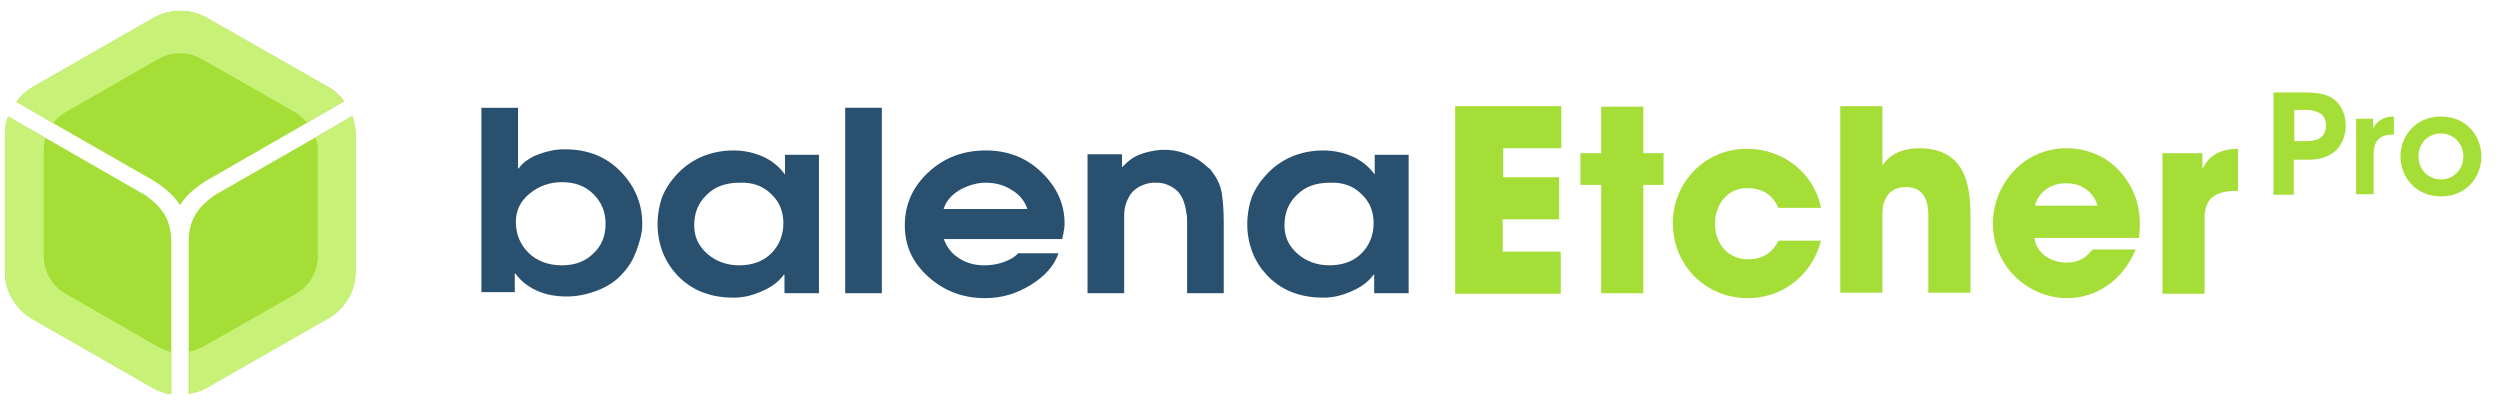
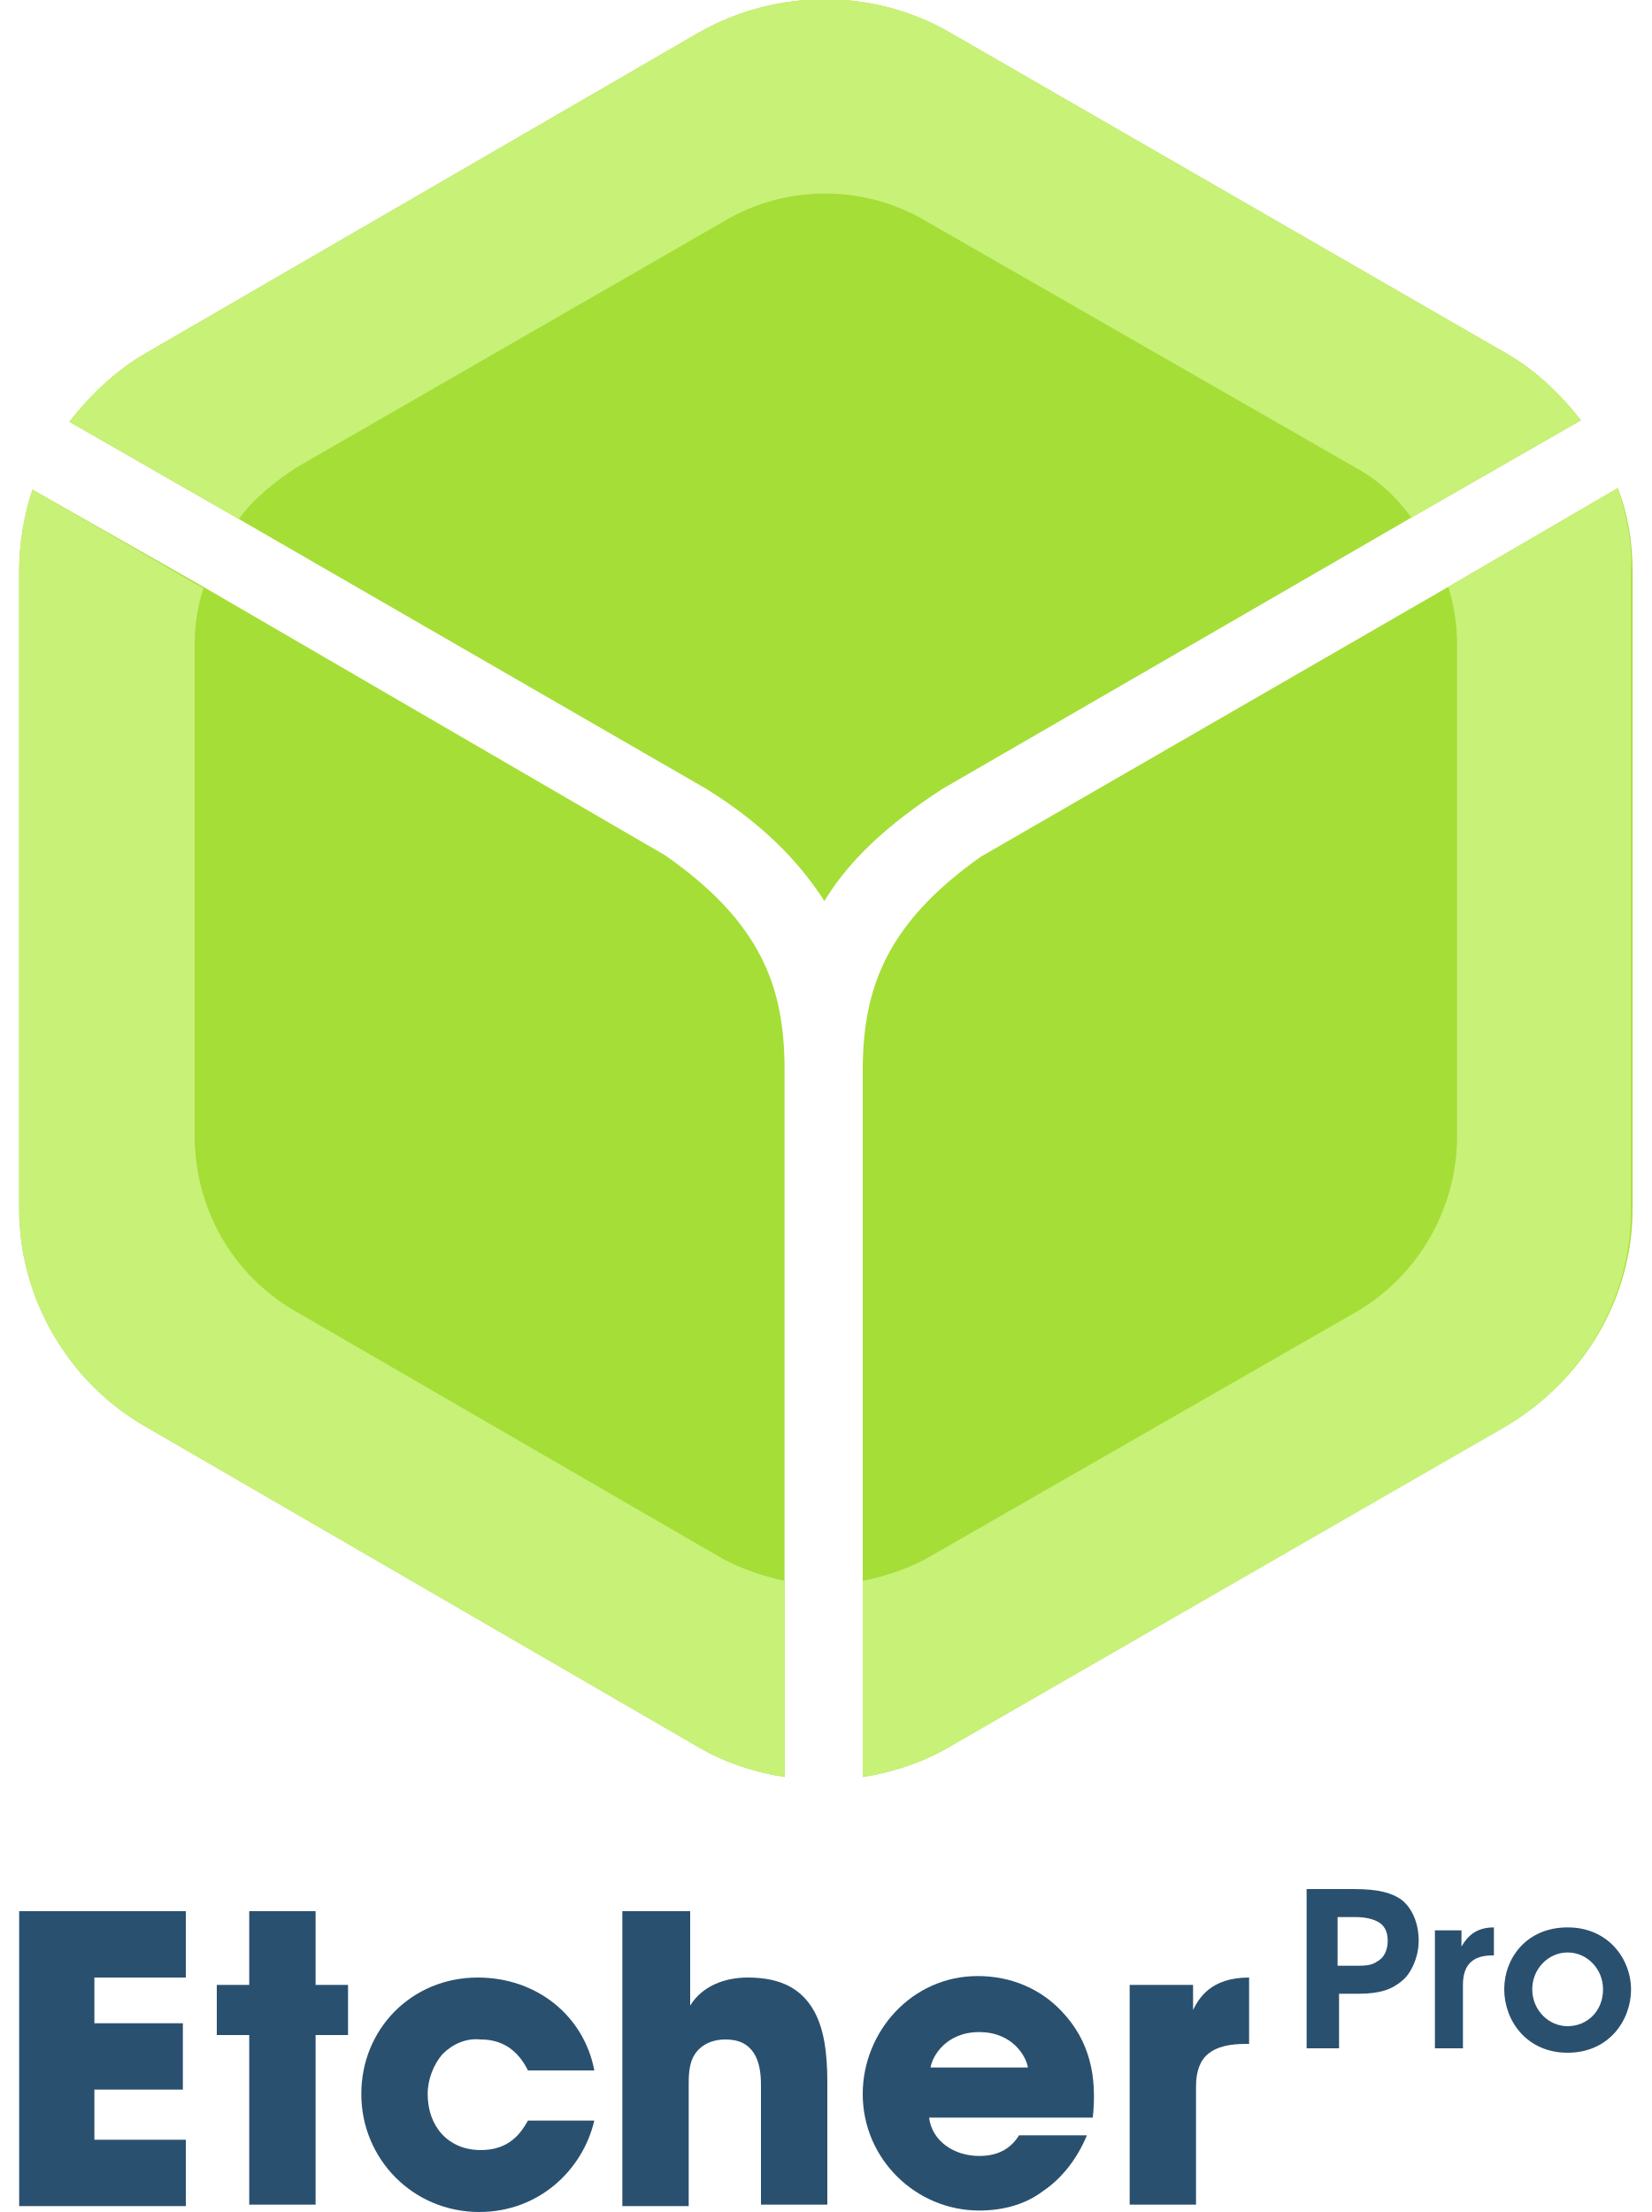
- <svg xmlns="http://www.w3.org/2000/svg" version="1.1" id="Ebene_1" x="0px" y="0px" viewBox="0 0 457 74" style="enable-background:new 0 0 457 74;" xml:space="preserve">
+ <svg xmlns="http://www.w3.org/2000/svg" version="1.1" id="Layer_1" x="0px" y="0px" viewBox="0 0 112 150" style="enable-background:new 0 0 112 150;" xml:space="preserve">
  <style type="text/css">
- 	.st0{fill:#2A506F;}
- 	.st1{fill-rule:evenodd;clip-rule:evenodd;fill:#A5DE37;}
- 	.st2{fill:#A5DE37;}
- 	.st3{fill:#C8F178;}
+ 	.st0{fill:#A5DE37;}
+ 	.st1{fill:#C8F178;}
+ 	.st2{fill-rule:evenodd;clip-rule:evenodd;fill:#2A506F;}
+ 	.st3{fill:#2A506F;}
</style>
  <g>
-     <path class="st0" d="M88,19.7h6.7v11.1h0.1c0.7-1,1.7-1.7,2.9-2.3c1.2-0.5,2.5-0.9,3.8-1.1c0.3,0,0.7-0.1,1-0.1c0.3,0,0.6,0,0.9,0   c4.1,0,7.5,1.4,10.1,4.1c2.6,2.7,3.9,5.9,3.9,9.4c0,0.5,0,1.1-0.1,1.6c-0.1,0.6-0.2,1.1-0.4,1.7c-0.3,1.1-0.7,2.2-1.2,3.2   c-0.5,1-1.2,2-1.9,2.7c-1.2,1.4-2.8,2.4-4.6,3.1c-1.8,0.7-3.7,1.1-5.6,1.1c-1.9,0-3.7-0.3-5.3-1c-1.6-0.7-3-1.7-4.1-3.2l-0.1,0v3.4   H88V19.7z M96.8,35.4c-1.7,1.4-2.5,3.1-2.5,5.2c0,2.2,0.8,4.1,2.3,5.6c1.5,1.5,3.6,2.3,6.1,2.3c2.4,0,4.3-0.7,5.8-2.2   c1.5-1.4,2.2-3.2,2.2-5.4c0-2.1-0.7-3.9-2.2-5.4c-1.5-1.5-3.4-2.2-5.8-2.2C100.5,33.3,98.5,34,96.8,35.4z" />
-     <path class="st0" d="M149.6,53.6h-6.2v-3.4h-0.1c-0.8,1.1-1.9,2-3.3,2.7c-1.4,0.7-2.8,1.2-4.3,1.4c-0.3,0-0.6,0.1-0.9,0.1   c-0.3,0-0.6,0-0.9,0c-2.2,0-4.1-0.4-5.8-1.1c-1.7-0.7-3.2-1.8-4.4-3.1c-1.1-1.2-2-2.6-2.6-4.2c-0.6-1.6-0.9-3.3-0.9-5   c0-1.8,0.3-3.4,0.8-4.9c0.6-1.5,1.5-2.9,2.7-4.2c1.4-1.5,3-2.6,4.7-3.3c1.7-0.7,3.6-1.1,5.7-1.1c1.9,0,3.7,0.4,5.3,1.1   c1.6,0.7,3,1.8,4.1,3.3v-3.6h6.2V53.6z M143.2,40.8c0-2.1-0.7-3.9-2.2-5.3c-1.5-1.5-3.4-2.2-5.8-2.1c-2.5,0-4.5,0.7-6,2.2   c-1.6,1.5-2.3,3.4-2.3,5.6c0,2.1,0.8,3.8,2.4,5.2c1.6,1.4,3.6,2.1,5.8,2.1c2.4,0,4.4-0.7,5.9-2.2C142.4,44.9,143.2,43,143.2,40.8   L143.2,40.8z" />
-     <path class="st0" d="M154.5,19.7h6.7v33.9h-6.7V19.7z" />
-     <path class="st0" d="M172.5,43.6c0.5,1.5,1.4,2.7,2.8,3.6c1.4,0.9,2.9,1.3,4.6,1.3c1.3,0,2.5-0.2,3.6-0.6c1.1-0.4,2-0.9,2.6-1.6   l7.4,0c-0.8,2.3-2.5,4.2-5.1,5.8c-2.6,1.6-5.3,2.4-8.3,2.4c-4.1,0-7.5-1.3-10.4-3.9c-2.9-2.6-4.3-5.7-4.3-9.4c0-3.8,1.4-7,4.3-9.7   c2.9-2.7,6.4-4,10.5-4c4,0,7.4,1.3,10.2,4c2.8,2.7,4.2,5.8,4.2,9.3c0,0.4,0,0.8-0.1,1.2c-0.1,0.4-0.1,0.8-0.2,1.1   c0,0.1-0.1,0.2-0.1,0.3c0,0.1,0,0.2,0,0.3H172.5z M187.8,38.2c-0.5-1.5-1.5-2.7-2.9-3.5c-1.4-0.9-3-1.3-4.7-1.3c-0.1,0-0.1,0-0.2,0   c-0.1,0-0.1,0-0.2,0c-1.6,0.1-3.1,0.6-4.5,1.4c-1.4,0.9-2.4,2-2.8,3.4H187.8z" />
-     <path class="st0" d="M198.9,28.2h6.2v2.3h0.1c0.8-0.9,1.8-1.7,3-2.2c1.3-0.5,2.6-0.8,4-0.9c0.1,0,0.2,0,0.3,0c0.1,0,0.2,0,0.3,0   c0.1,0,0.3,0,0.4,0c0.1,0,0.3,0,0.4,0c1.3,0.1,2.6,0.4,3.9,1c1.3,0.5,2.3,1.3,3.3,2.2c0.1,0.1,0.3,0.2,0.4,0.3   c0.1,0.1,0.2,0.2,0.3,0.4c1.1,1.4,1.7,2.8,1.9,4.4s0.3,3.1,0.3,4.8v13.1H217v-12c0-0.4,0-0.8,0-1.2c0-0.4,0-0.9-0.1-1.3   c-0.1-0.7-0.2-1.3-0.4-1.9c-0.2-0.6-0.4-1.2-0.8-1.7c-0.4-0.6-1-1.1-1.8-1.5c-0.8-0.4-1.5-0.6-2.3-0.6c0,0-0.1,0-0.1,0   c-0.1,0-0.1,0-0.2,0c-0.1,0-0.2,0-0.3,0c-0.1,0-0.2,0-0.4,0c-0.8,0.1-1.5,0.3-2.3,0.7c-0.7,0.4-1.3,0.9-1.7,1.5   c-0.3,0.5-0.6,1.1-0.8,1.7c-0.2,0.7-0.3,1.3-0.3,2c0,0.4,0,0.8,0,1.2c0,0.4,0,0.8,0,1.1c0,0.1,0,0.2,0,0.3c0,0.1,0,0.1,0,0.2v11.5   h-6.7V28.2z" />
-     <path class="st0" d="M257.4,53.6h-6.2v-3.4h-0.1c-0.8,1.1-1.9,2-3.3,2.7c-1.4,0.7-2.8,1.2-4.3,1.4c-0.3,0-0.6,0.1-0.9,0.1   c-0.3,0-0.6,0-0.9,0c-2.2,0-4.1-0.4-5.8-1.1c-1.7-0.7-3.2-1.8-4.4-3.1c-1.1-1.2-2-2.6-2.6-4.2c-0.6-1.6-0.9-3.3-0.9-5   c0-1.8,0.3-3.4,0.8-4.9c0.6-1.5,1.5-2.9,2.7-4.2c1.4-1.5,3-2.6,4.7-3.3c1.7-0.7,3.6-1.1,5.7-1.1c1.9,0,3.7,0.4,5.3,1.1   c1.6,0.7,3,1.8,4.1,3.3v-3.6h6.2V53.6z M251.1,40.8c0-2.1-0.7-3.9-2.2-5.3c-1.5-1.5-3.4-2.2-5.8-2.1c-2.5,0-4.5,0.7-6,2.2   c-1.6,1.5-2.3,3.4-2.3,5.6c0,2.1,0.8,3.8,2.4,5.2c1.6,1.4,3.6,2.1,5.8,2.1c2.4,0,4.4-0.7,5.9-2.2C250.3,44.9,251.1,43,251.1,40.8   L251.1,40.8z" />
+     <path class="st0" d="M58.5,107.2v13.3c2-0.3,4.1-1,5.8-2l37.8-21.8c5.3-3.1,8.6-8.7,8.6-14.7V38.7c0-1.9-0.3-3.8-1-5.6l-11.5,6.7   L66.5,58.1c-6.5,4.6-7.9,9-8,14.1C58.5,72.2,58.5,107.2,58.5,107.2z" />
+     <path class="st0" d="M95.7,35.1l11.5-6.6c-1.4-1.8-3.1-3.4-5-4.5L64.4,2.2c-5.2-3-11.7-3-17,0L9.8,24c-1.9,1.1-3.7,2.8-5.1,4.6   l11.5,6.6l31.7,18.3c3.7,2.3,6.2,4.8,8,7.6c1.7-2.8,4.3-5.2,8-7.6L95.7,35.1z" />
+     <path class="st0" d="M13.8,39.8L2.2,33.2c-0.6,1.8-0.9,3.7-0.9,5.5V82c0,6,3.3,11.7,8.5,14.7l37.6,21.8c1.7,1,3.8,1.7,5.8,2v-13.3   V72.1c-0.1-5.1-1.5-9.5-8.1-14.1L13.8,39.8z" />
+     <path class="st1" d="M109.7,33.1l-11.5,6.7c0.4,1.2,0.6,2.6,0.6,3.9v33.4c0,4.9-2.7,9.5-6.9,11.9l-29.1,16.7   c-1.3,0.7-2.8,1.2-4.3,1.5v13.3c2-0.3,4.1-1,5.8-2L102,96.8c5.3-3.1,8.6-8.7,8.6-14.7V38.7C110.7,36.8,110.3,34.9,109.7,33.1z" />
+     <path class="st1" d="M20.1,31.7l29-16.7c4.2-2.5,9.5-2.5,13.7,0l29.1,16.7c1.5,0.8,2.8,2,3.8,3.4l11.5-6.6c-1.4-1.8-3.1-3.4-5-4.5   L64.4,2.2c-5.2-3-11.7-3-17,0L9.8,24c-1.9,1.1-3.7,2.8-5.1,4.6l11.5,6.6C17.2,33.8,18.6,32.7,20.1,31.7z" />
+     <path class="st1" d="M49,105.7L20,88.9c-4.3-2.5-6.8-7-6.8-11.9V43.7c0-1.3,0.2-2.6,0.6-3.8L2.2,33.2c-0.6,1.8-0.9,3.7-0.9,5.5V82   c0,6,3.3,11.7,8.5,14.7l37.6,21.8c1.7,1,3.8,1.7,5.8,2v-13.3C51.8,106.9,50.3,106.4,49,105.7z" />
  </g>
  <g>
-     <path class="st1" d="M442.1,28.6L442.1,28.6c0,2.4,1.8,4.2,4.1,4.2s4.1-1.8,4.1-4.2s-1.8-4.2-4.1-4.2S442.1,26.1,442.1,28.6z    M438.8,28.6L438.8,28.6c0-3.5,2.6-7.3,7.4-7.3c4.8,0,7.4,3.7,7.4,7.3c0,3.6-2.6,7.3-7.4,7.3C441.4,35.9,438.8,32.1,438.8,28.6z    M430.7,35.5V21.7h3.1v1.8c0.6-1.2,1.7-2.2,3.8-2.2v3.3h-0.2c-2.3,0-3.5,1.1-3.5,3.5v7.4H430.7z M419.4,20.2v5.6h2.2   c0.9,0,1.7-0.1,2.4-0.5c0.7-0.4,1.2-1.2,1.2-2.4c0-1.2-0.6-2-1.3-2.3c-0.8-0.4-1.6-0.5-2.5-0.5H419.4z M415.6,16.9h5.6   c3.1,0,4.4,0.5,5.5,1.3c1.4,1.1,2.1,2.9,2.1,4.8c0,1.8-0.8,3.7-2,4.7c-1.3,1-2.5,1.5-5.2,1.5h-2.3v6.4h-3.7V16.9z" />
-     <path class="st2" d="M266,19.4h19.4v7.7h-10.6v5.3H285v7.7h-10.3V46h10.6v7.7H266V19.4z" />
-     <path class="st2" d="M292.7,33.8h-3.8V28h3.8v-8.5h7.7V28h3.7v5.8h-3.7v19.8h-7.7V33.8z" />
-     <path class="st2" d="M332.9,43.9c-1.4,5.8-6.5,10.6-13.4,10.6c-7.8,0-13.7-6.1-13.7-13.7c0-7.5,5.9-13.6,13.5-13.6   c6.8,0,12.3,4.5,13.6,10.8h-7.8c-0.8-1.8-2.4-3.6-5.5-3.6c-1.8-0.1-3.3,0.6-4.4,1.8c-1.1,1.2-1.7,2.9-1.7,4.7   c0,3.7,2.4,6.5,6.1,6.5c3.2,0,4.7-1.8,5.5-3.4H332.9z" />
-     <path class="st2" d="M336.4,19.4h7.7v7.7v3.2c1.4-2.3,4-3.2,6.7-3.2c3.9,0,6.2,1.4,7.6,3.6c1.4,2.2,1.8,5.3,1.8,8.5v14.3h-7.7v-14   c0-1.4-0.2-2.8-0.8-3.7c-0.6-1-1.7-1.6-3.3-1.6c-2.1,0-3.2,1-3.7,2.1c-0.6,1.1-0.6,2.4-0.6,3v14.2h-7.7V19.4z" />
-     <path class="st2" d="M371.9,43.5c0.3,2.7,2.9,4.5,5.9,4.5c2.4,0,3.7-1.1,4.7-2.4h7.9c-1.2,2.9-3,5.1-5.2,6.6   c-2.1,1.5-4.7,2.3-7.3,2.3c-7.3,0-13.6-6-13.6-13.6c0-7.2,5.6-13.8,13.4-13.8c3.9,0,7.3,1.5,9.7,4.1c3.2,3.5,4.2,7.6,3.6,12.3   H371.9z M383.4,37.6c-0.2-1.2-1.8-4.1-5.7-4.1c-4,0-5.5,2.9-5.7,4.1H383.4z" />
-     <path class="st2" d="M395.4,28h7.2v2.9c0.7-1.4,2.1-3.7,6.5-3.7v7.7h-0.3c-3.9,0-5.8,1.4-5.8,5v13.8h-7.7V28z" />
-   </g>
-   <g>
-     <path class="st2" d="M34.5,64.3V72c1.2-0.2,2.4-0.6,3.4-1.2L60,58.2c3.1-1.8,5-5,5-8.6V24.5c0-1.1-0.2-2.2-0.6-3.3l-6.7,3.9   L39.2,35.7c-3.8,2.7-4.6,5.2-4.7,8.2V64.3z" />
-     <path class="st2" d="M56.2,22.4l6.7-3.9c-0.8-1.1-1.8-2-2.9-2.6L37.9,3.3c-3.1-1.8-6.9-1.7-9.9,0L6,15.9c-1.2,0.7-2.2,1.6-3,2.7   l6.7,3.9l18.5,10.6c2.2,1.4,3.7,2.8,4.7,4.4c1-1.6,2.5-3,4.7-4.4L56.2,22.4z" />
-     <path class="st2" d="M8.3,25.2l-6.8-3.9c-0.4,1-0.6,2.1-0.6,3.2v25.2c0,3.5,1.9,6.8,5,8.6l22,12.6c1,0.6,2.2,1,3.4,1.2v-7.7V43.9   c-0.1-3-0.9-5.5-4.7-8.2L8.3,25.2z" />
-     <path class="st3" d="M64.4,21.2l-6.7,3.9c0.2,0.7,0.4,1.5,0.4,2.3v19.4c0,2.8-1.5,5.5-4,6.9l-17,9.7c-0.8,0.4-1.6,0.7-2.5,0.9V72   c1.2-0.2,2.4-0.6,3.4-1.2L60,58.2c3.1-1.8,5-5,5-8.6V24.5C65,23.4,64.8,22.3,64.4,21.2z" />
-     <path class="st3" d="M12,20.5l16.9-9.7c2.5-1.4,5.6-1.4,8,0l17,9.7c0.9,0.5,1.6,1.2,2.2,1.9l6.7-3.9c-0.8-1.1-1.8-2-2.9-2.6   L37.9,3.3c-3.1-1.8-6.9-1.7-9.9,0L6,15.9c-1.2,0.7-2.2,1.6-3,2.7l6.7,3.9C10.4,21.7,11.1,21,12,20.5z" />
-     <path class="st3" d="M28.9,63.4L12,53.7c-2.5-1.4-4-4.1-4-6.9V27.4c0-0.8,0.1-1.5,0.3-2.2l-6.8-3.9c-0.4,1-0.6,2.1-0.6,3.2v25.2   c0,3.5,1.9,6.8,5,8.6l22,12.6c1,0.6,2.2,1,3.4,1.2v-7.7C30.5,64.1,29.7,63.8,28.9,63.4z" />
+     <path class="st2" d="M103.9,134.9L103.9,134.9c0,1.4,1.1,2.5,2.4,2.5s2.4-1,2.4-2.5c0-1.4-1.1-2.5-2.4-2.5S103.9,133.5,103.9,134.9   z M102,134.9L102,134.9c0-2.1,1.5-4.2,4.3-4.2c2.8,0,4.3,2.2,4.3,4.2c0,2.1-1.5,4.3-4.3,4.3C103.5,139.2,102,137,102,134.9z    M97.3,138.9v-8h1.8v1.1c0.4-0.7,1-1.3,2.2-1.3v1.9h-0.1c-1.3,0-2,0.6-2,2v4.3H97.3z M90.7,130v3.3H92c0.5,0,1,0,1.4-0.3   c0.4-0.2,0.7-0.7,0.7-1.4s-0.3-1.1-0.7-1.3c-0.4-0.2-0.9-0.3-1.5-0.3H90.7z M88.5,128.1h3.3c1.8,0,2.6,0.3,3.2,0.7   c0.8,0.6,1.2,1.7,1.2,2.8s-0.5,2.2-1.1,2.7c-0.7,0.6-1.5,0.9-3,0.9h-1.3v3.7h-2.2V128.1z" />
+     <path class="st3" d="M1.3,129.6h11.3v4.5H6.4v3.1h6v4.5h-6v3.4h6.2v4.5H1.3V129.6z" />
+     <path class="st3" d="M16.9,138h-2.2v-3.4h2.2v-5h4.5v5h2.2v3.4h-2.2v11.5h-4.5V138z" />
+     <path class="st3" d="M40.3,143.8c-0.8,3.4-3.8,6.2-7.8,6.2c-4.5,0-8-3.6-8-8c0-4.4,3.4-7.9,7.9-7.9c4,0,7.2,2.6,7.9,6.3h-4.5   c-0.5-1-1.4-2.1-3.2-2.1c-1-0.1-1.9,0.3-2.6,1c-0.6,0.7-1,1.7-1,2.7c0,2.2,1.4,3.8,3.6,3.8c1.9,0,2.7-1.1,3.2-2H40.3z" />
+     <path class="st3" d="M42.3,129.6h4.5v4.5v1.9c0.8-1.3,2.3-1.9,3.9-1.9c2.3,0,3.6,0.8,4.4,2.1c0.8,1.3,1,3.1,1,5v8.3h-4.5v-8.1   c0-0.8-0.1-1.6-0.5-2.2c-0.4-0.6-1-0.9-1.9-0.9c-1.2,0-1.9,0.6-2.2,1.2c-0.3,0.6-0.3,1.4-0.3,1.8v8.3h-4.5V129.6z" />
+     <path class="st3" d="M63,143.6c0.2,1.6,1.7,2.6,3.4,2.6c1.4,0,2.2-0.6,2.7-1.4h4.6c-0.7,1.7-1.8,3-3,3.8c-1.2,0.9-2.7,1.3-4.3,1.3   c-4.3,0-7.9-3.5-7.9-7.9c0-4.2,3.3-8,7.8-8c2.3,0,4.3,0.9,5.7,2.4c1.9,2,2.4,4.4,2.1,7.2H63z M69.7,140.2c-0.1-0.7-1-2.4-3.3-2.4   c-2.3,0-3.2,1.7-3.3,2.4H69.7z" />
+     <path class="st3" d="M76.7,134.6h4.2v1.7c0.4-0.8,1.2-2.2,3.8-2.2v4.5h-0.2c-2.3,0-3.4,0.8-3.4,2.9v8h-4.5V134.6z" />
  </g>
</svg>
